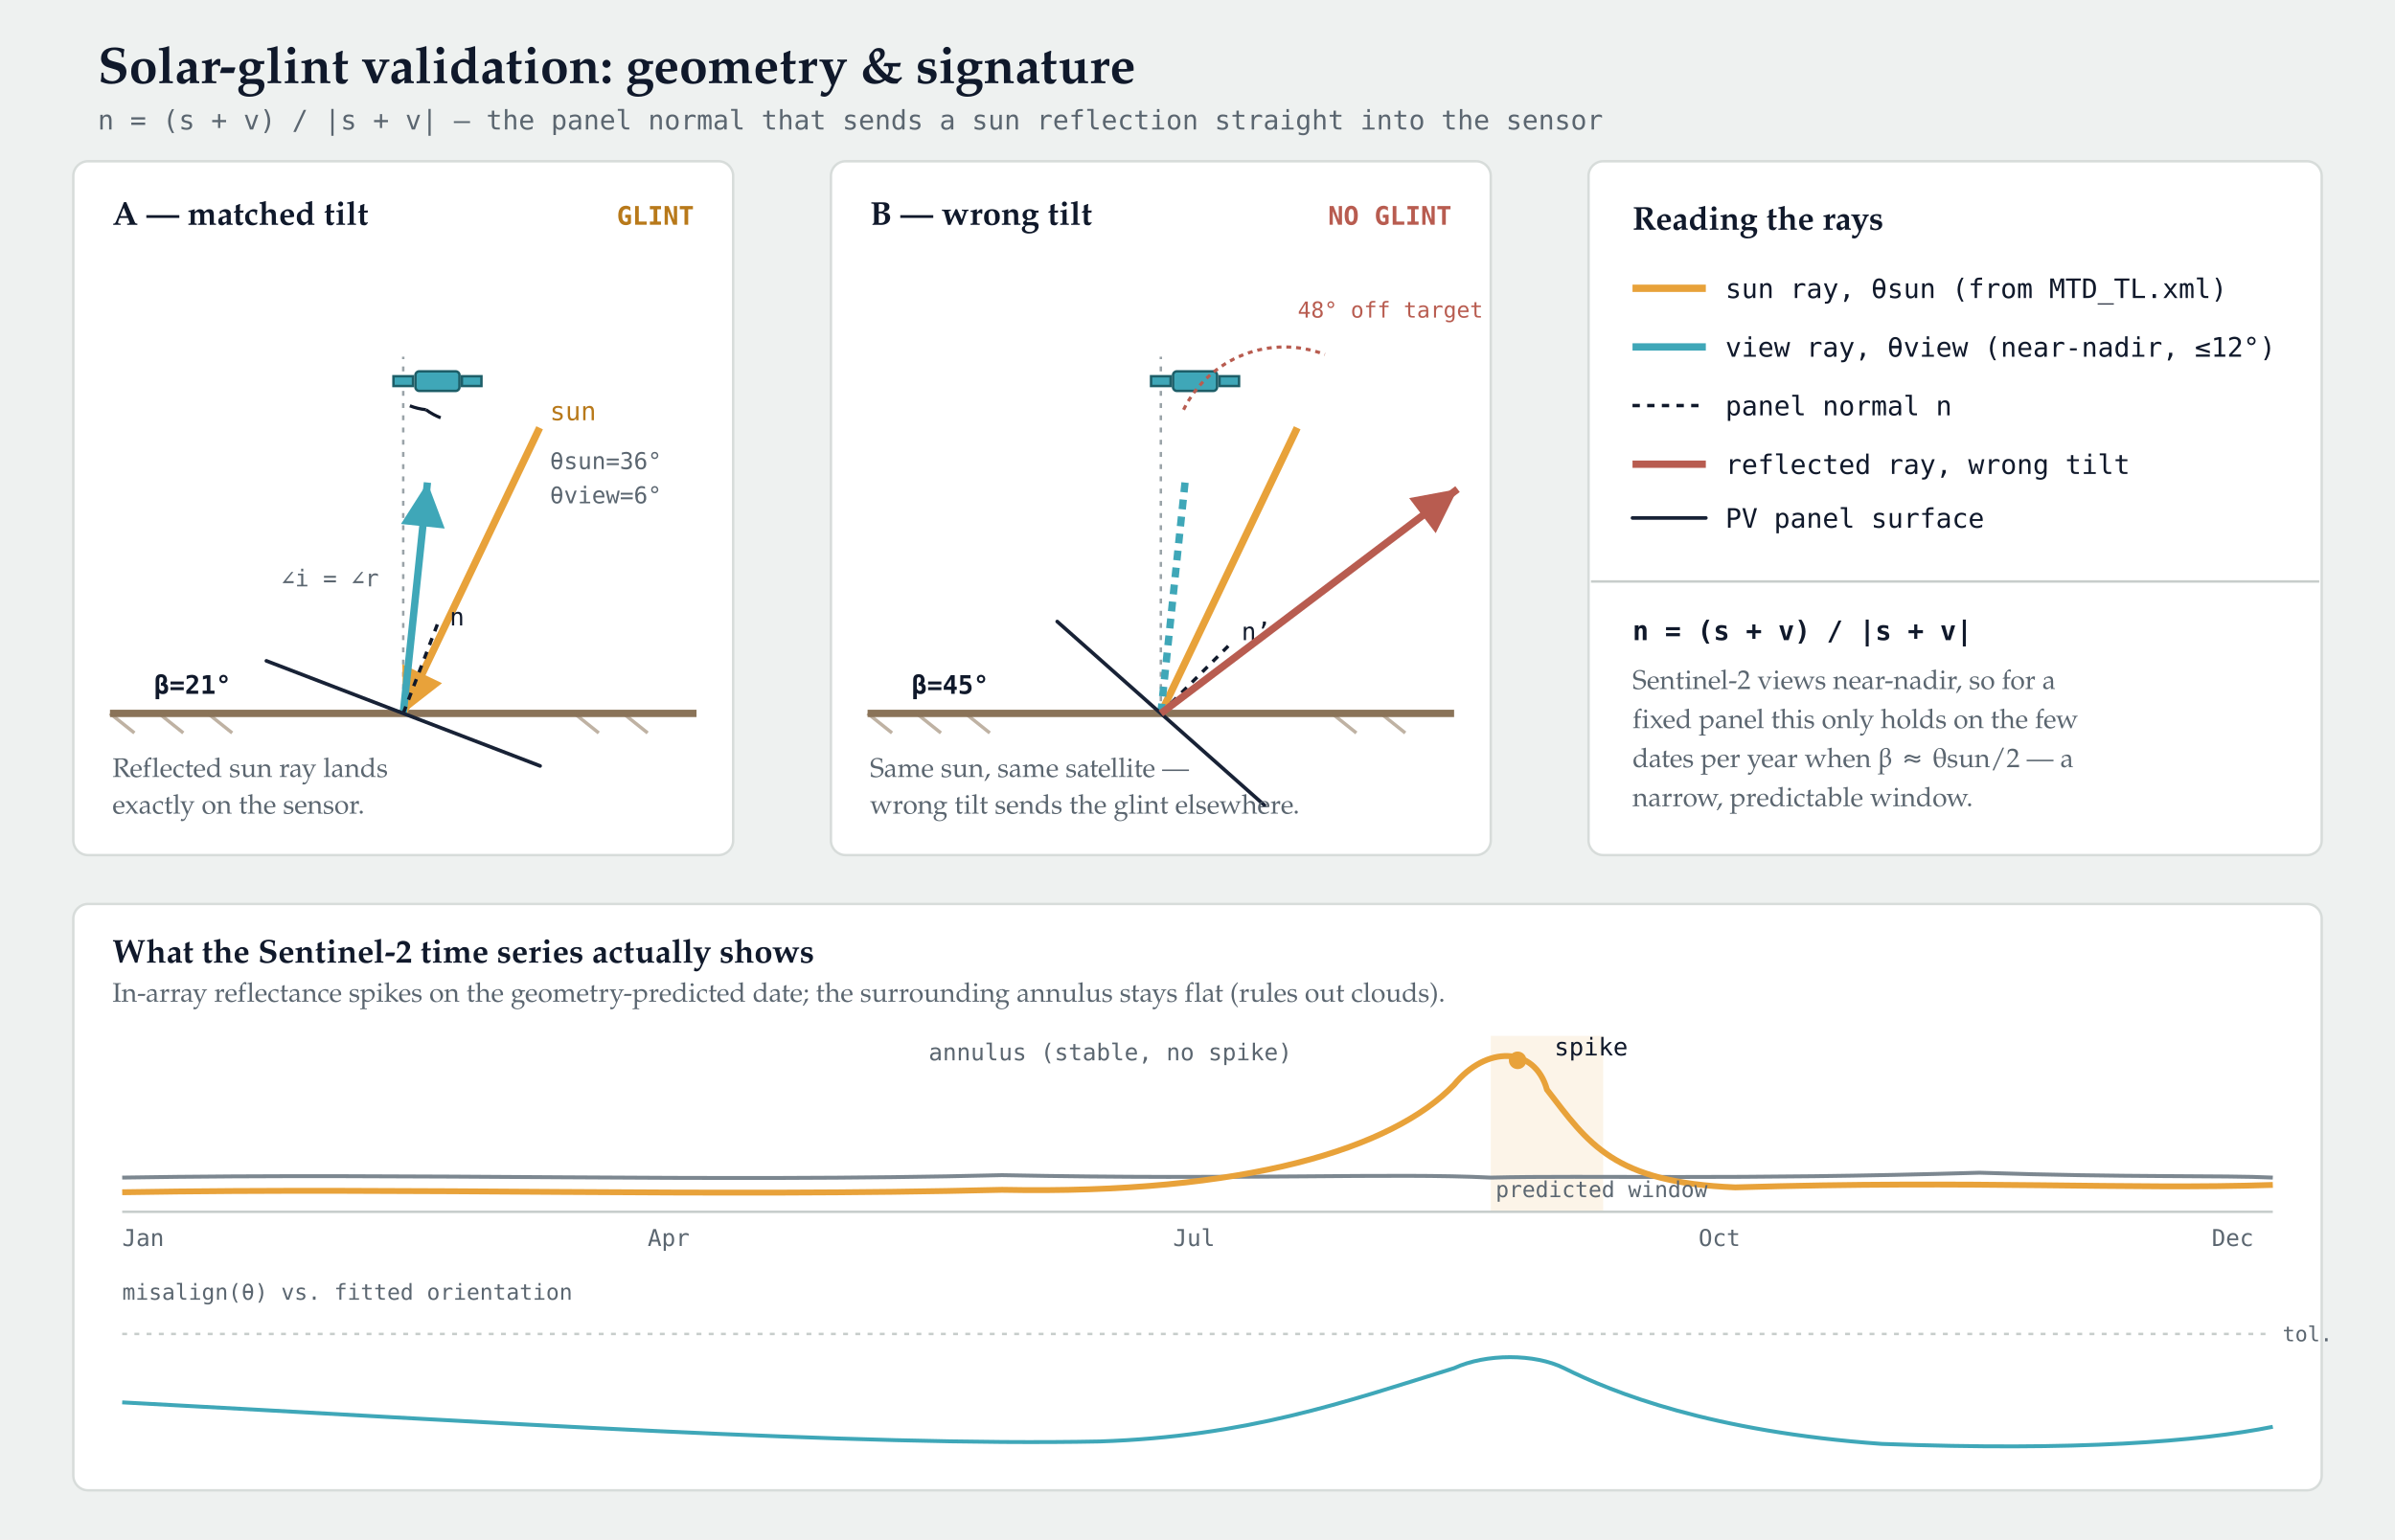
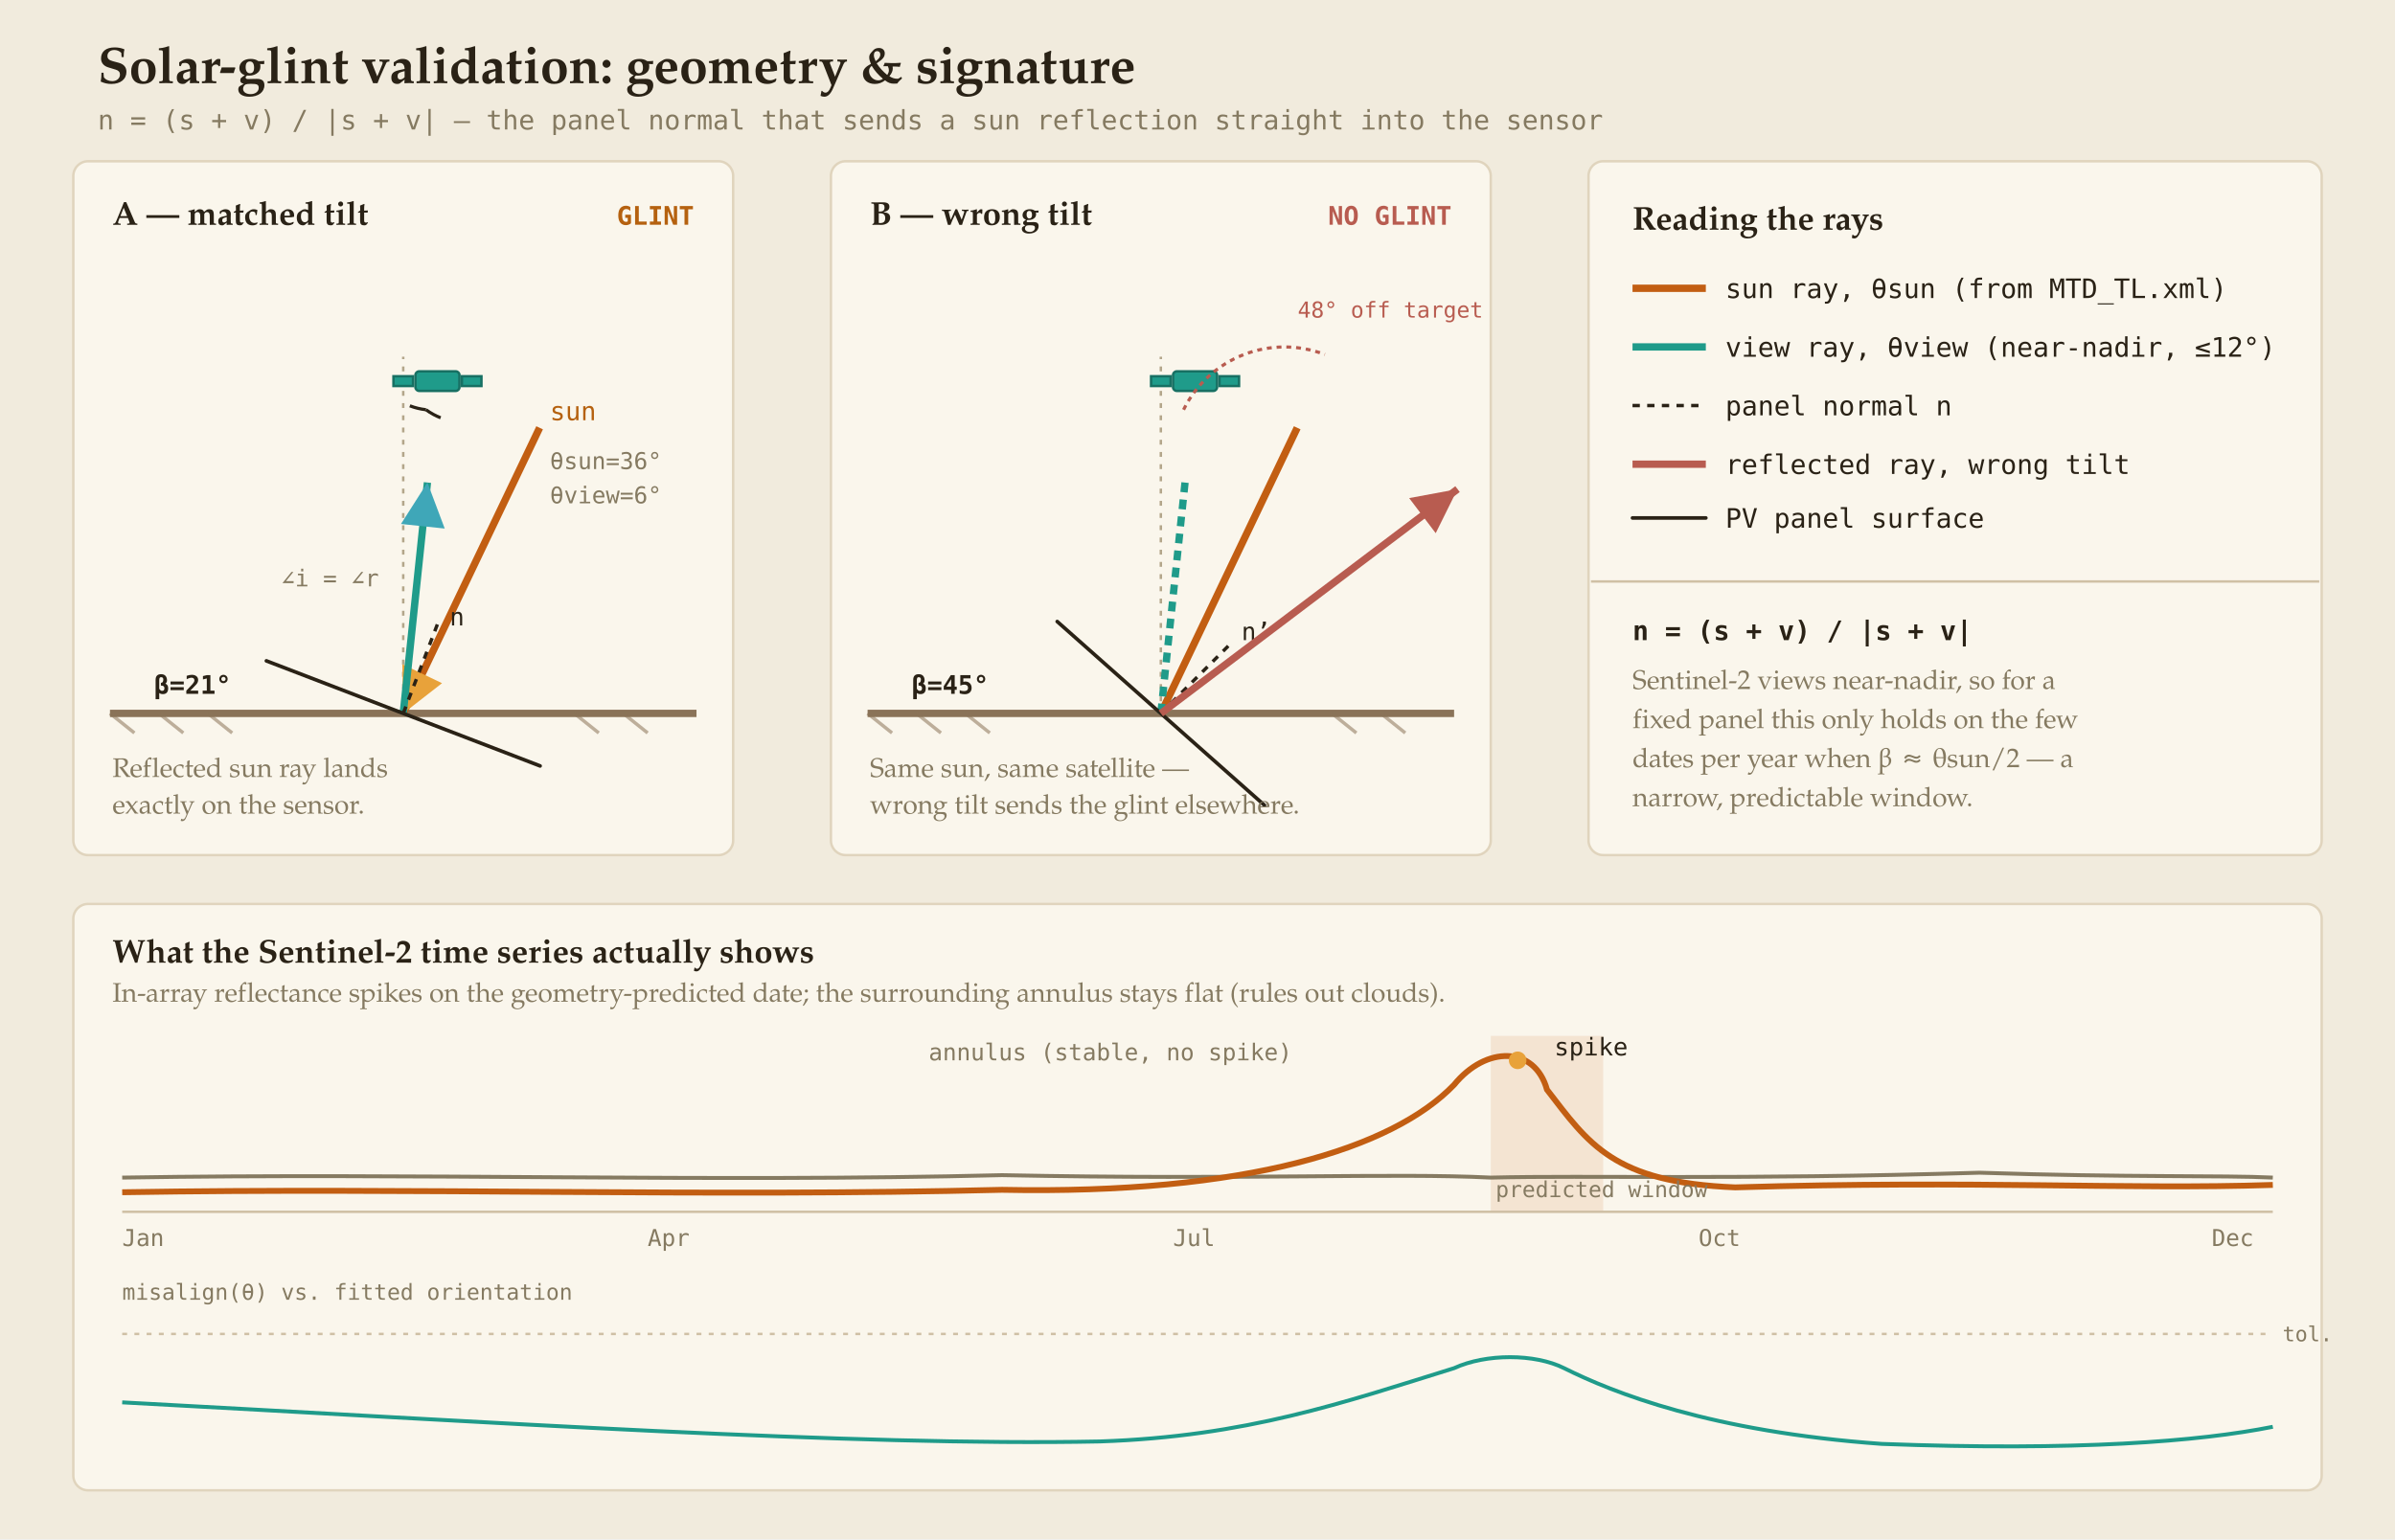
<svg xmlns="http://www.w3.org/2000/svg" viewBox="0 0 980 630" font-family="'Iowan Old Style','Palatino Linotype','Book Antiqua',Georgia,serif">
  <style>
-     .bg      { fill:#EEF1F0; }
-     .card    { fill:#FFFFFF; stroke:#D7DCDA; stroke-width:1; }
-     .ink     { fill:#10192B; }
-     .muted   { fill:#5B6670; }
-     .hair    { stroke:#C7CDCB; stroke-width:1; }
-     .ground  { stroke:#8A7358; stroke-width:3; }
-     .hatch   { stroke:#8A7358; stroke-width:1.4; opacity:0.55; }
-     .panel   { fill:#2E4568; stroke:#182236; stroke-width:1.5; }
-     .normal  { stroke:#10192B; stroke-width:1.4; fill:none; stroke-dasharray:3 3; }
-     .ray-sun { stroke:#E8A23A; stroke-width:3; fill:none; }
-     .ray-view{ stroke:#3FA7B8; stroke-width:3; fill:none; }
-     .ray-miss{ stroke:#B85C50; stroke-width:3; fill:none; }
-     .arc     { stroke:#10192B; stroke-width:1.3; fill:none; }
-     .arc-miss{ stroke:#B85C50; stroke-width:1.3; fill:none; }
-     .vert    { stroke:#9AA3A8; stroke-width:1; stroke-dasharray:2 3; }
-     .sat     { fill:#3FA7B8; stroke:#1D5E68; stroke-width:1; }
+     .bg      { fill:#f1ebdd; }
+     .card    { fill:#faf6ec; stroke:#e0d4bd; stroke-width:1; }
+     .ink     { fill:#2a2216; }
+     .muted   { fill:#857a61; }
+     .hair    { stroke:#cfc0a5; stroke-width:1; }
+     .ground  { stroke:#8a7358; stroke-width:3; }
+     .hatch   { stroke:#8a7358; stroke-width:1.4; opacity:0.55; }
+     .panel   { fill:#1c6fa8; stroke:#2a2216; stroke-width:1.5; }
+     .normal  { stroke:#2a2216; stroke-width:1.4; fill:none; stroke-dasharray:3 3; }
+     .ray-sun { stroke:#c25e12; stroke-width:3; fill:none; }
+     .ray-view{ stroke:#1f9b8a; stroke-width:3; fill:none; }
+     .ray-miss{ stroke:#b85c50; stroke-width:3; fill:none; }
+     .arc     { stroke:#2a2216; stroke-width:1.3; fill:none; }
+     .arc-miss{ stroke:#b85c50; stroke-width:1.3; fill:none; }
+     .vert    { stroke:#b3a68a; stroke-width:1; stroke-dasharray:2 3; }
+     .sat     { fill:#1f9b8a; stroke:#177063; stroke-width:1; }
    .mono    { font-family:'IBM Plex Mono','SF Mono',ui-monospace,Menlo,Consolas,monospace; }
-     .chart-array  { stroke:#E8A23A; stroke-width:2.4; fill:none; }
-     .chart-ring   { stroke:#7C8790; stroke-width:1.6; fill:none; }
-     .chart-mis    { stroke:#3FA7B8; stroke-width:1.6; fill:none; }
-     .band    { fill:#E8A23A; opacity:0.12; }
-     .badge-ok  { fill:#B8791A; }
-     .badge-bad { fill:#B85C50; }
+     .chart-array  { stroke:#c25e12; stroke-width:2.4; fill:none; }
+     .chart-ring   { stroke:#857a61; stroke-width:1.6; fill:none; }
+     .chart-mis    { stroke:#1f9b8a; stroke-width:1.6; fill:none; }
+     .band    { fill:#c25e12; opacity:0.12; }
+     .badge-ok  { fill:#b5610f; }
+     .badge-bad { fill:#b85c50; }
    @media (prefers-color-scheme: dark) {
-       .bg      { fill:#10192B; }
-       .card    { fill:#152036; stroke:#2A374D; }
-       .ink     { fill:#EDEFEF; }
-       .muted   { fill:#9AA7B0; }
-       .hair    { stroke:#2A374D; }
-       .ground  { stroke:#A7906F; }
-       .hatch   { stroke:#A7906F; }
-       .panel   { fill:#5B7BAE; stroke:#0D1524; }
-       .normal  { stroke:#EDEFEF; }
-       .arc     { stroke:#EDEFEF; }
-       .vert    { stroke:#455063; }
-       .band    { opacity:0.18; }
-       .badge-ok  { fill:#F2B863; }
+       .bg      { fill:#100d09; }
+       .card    { fill:#1a160f; stroke:#3a2d16; }
+       .ink     { fill:#f7f1e6; }
+       .muted   { fill:#93866c; }
+       .hair    { stroke:#3a2d16; }
+       .ground  { stroke:#a7906f; }
+       .hatch   { stroke:#a7906f; }
+       .panel   { fill:#4fb2e8; stroke:#0c0a07; }
+       .normal  { stroke:#f7f1e6; }
+       .arc     { stroke:#f7f1e6; }
+       .vert    { stroke:#4a3a1c; }
+       .ray-sun { stroke:#f5a623; }
+       .ray-view{ stroke:#2fd9c4; }
+       .ray-miss{ stroke:#e08272; }
+       .arc-miss{ stroke:#e08272; }
+       .sat     { fill:#2fd9c4; stroke:#0c0a07; }
+       .chart-array { stroke:#f5a623; }
+       .chart-ring  { stroke:#93866c; }
+       .chart-mis   { stroke:#2fd9c4; }
+       .band    { fill:#f5a623; opacity:0.18; }
+       .badge-ok  { fill:#ffbf5c; }
+       .badge-bad { fill:#e08272; }
    }
  </style>
  <rect class="bg" x="0" y="0" width="980" height="630" />
  <text x="40" y="34" class="ink" font-size="21" font-weight="600">Solar-glint validation: geometry &amp; signature</text>
  <text x="40" y="53" class="muted mono" font-size="11">n = (s + v) / |s + v| — the panel normal that sends a sun reflection straight into the sensor</text>
  <g transform="translate(30,66)">
    <rect class="card" x="0" y="0" width="270" height="284" rx="6" />
    <text x="16" y="26" class="ink" font-size="13.5" font-weight="600">A — matched tilt</text>
    <text x="254" y="26" class="badge-ok mono" font-size="10.5" font-weight="600" text-anchor="end">GLINT</text>
    <g transform="translate(15,46)">
      <line class="ground" x1="0" y1="180" x2="240" y2="180" />
      <line class="hatch" x1="10" y1="188" x2="0" y2="180" />
      <line class="hatch" x1="30" y1="188" x2="20" y2="180" />
      <line class="hatch" x1="50" y1="188" x2="40" y2="180" />
      <line class="hatch" x1="200" y1="188" x2="190" y2="180" />
      <line class="hatch" x1="220" y1="188" x2="210" y2="180" />
      <line class="vert" x1="120" y1="180" x2="120" y2="34" />
      <g transform="translate(134,44)">
        <rect class="sat" x="-9" y="-4" width="18" height="8" rx="1.5" />
        <rect class="sat" x="-18" y="-2" width="8" height="4" />
        <rect class="sat" x="10" y="-2" width="8" height="4" />
      </g>
      <line class="ray-sun" x1="175.8" y1="63.1" x2="120" y2="180" marker-end="url(#arrowSun)" />
      <text x="180" y="60" class="badge-ok mono" font-size="10.5">sun</text>
      <line class="ray-view" x1="120" y1="180" x2="129.9" y2="85.5" marker-end="url(#arrowView)" />
      <line class="normal" x1="120" y1="180" x2="134.3" y2="142.7" />
      <text x="139" y="144" class="ink mono" font-size="10">n</text>
      <line class="panel" x1="64" y1="158.5" x2="176" y2="201.5" stroke-width="7" stroke-linecap="round" />
      <path class="arc" d="M 135.3 59.0 A 26 26 0 0 1 129.3 55.7" />
      <path class="arc" d="M 129.3 55.7 A 26 26 0 0 1 122.7 54.1" />
      <text x="70" y="128" class="muted mono" font-size="9.5">∠i = ∠r</text>
      <text x="180" y="80" class="muted mono" font-size="9.5">θsun=36°</text>
      <text x="180" y="94" class="muted mono" font-size="9.5">θview=6°</text>
      <text x="18" y="172" class="ink mono" font-size="10.5" font-weight="600">β=21°</text>
    </g>
    <text x="16" y="252" class="muted" font-size="11">Reflected sun ray lands</text>
    <text x="16" y="267" class="muted" font-size="11">exactly on the sensor.</text>
  </g>
  <g transform="translate(340,66)">
    <rect class="card" x="0" y="0" width="270" height="284" rx="6" />
    <text x="16" y="26" class="ink" font-size="13.5" font-weight="600">B — wrong tilt</text>
    <text x="254" y="26" class="badge-bad mono" font-size="10.5" font-weight="600" text-anchor="end">NO GLINT</text>
    <g transform="translate(15,46)">
      <line class="ground" x1="0" y1="180" x2="240" y2="180" />
      <line class="hatch" x1="10" y1="188" x2="0" y2="180" />
      <line class="hatch" x1="30" y1="188" x2="20" y2="180" />
      <line class="hatch" x1="50" y1="188" x2="40" y2="180" />
      <line class="hatch" x1="200" y1="188" x2="190" y2="180" />
      <line class="hatch" x1="220" y1="188" x2="210" y2="180" />
      <line class="vert" x1="120" y1="180" x2="120" y2="34" />
      <g transform="translate(134,44)">
        <rect class="sat" x="-9" y="-4" width="18" height="8" rx="1.5" />
        <rect class="sat" x="-18" y="-2" width="8" height="4" />
        <rect class="sat" x="10" y="-2" width="8" height="4" />
      </g>
      <line class="ray-sun" x1="175.8" y1="63.1" x2="120" y2="180" />
      <line class="ray-view" x1="120" y1="180" x2="129.9" y2="85.5" stroke-dasharray="4 3" />
      <line class="normal" x1="120" y1="180" x2="148.3" y2="151.7" />
      <text x="153" y="150" class="ink mono" font-size="10">n’</text>
      <line class="panel" x1="77.6" y1="142.4" x2="162.4" y2="217.6" stroke-width="7" stroke-linecap="round" />
      <line class="ray-miss" x1="120" y1="180" x2="241.4" y2="88.2" marker-end="url(#arrowMiss)" />
      <path class="arc-miss" d="M 129.3 55.7 A 46 46 0 0 1 187.1 33.1" stroke-dasharray="2 2" />
      <text x="176" y="18" class="badge-bad mono" font-size="9">48° off target</text>
      <text x="18" y="172" class="ink mono" font-size="10.5" font-weight="600">β=45°</text>
    </g>
    <text x="16" y="252" class="muted" font-size="11">Same sun, same satellite —</text>
    <text x="16" y="267" class="muted" font-size="11">wrong tilt sends the glint elsewhere.</text>
  </g>
  <g transform="translate(650,66)">
    <rect class="card" x="0" y="0" width="300" height="284" rx="6" />
    <text x="18" y="28" class="ink" font-size="13.5" font-weight="600">Reading the rays</text>
    <line x1="18" y1="52" x2="48" y2="52" class="ray-sun" />
    <text x="56" y="56" class="ink mono" font-size="11">sun ray, θsun (from MTD_TL.xml)</text>
    <line x1="18" y1="76" x2="48" y2="76" class="ray-view" />
    <text x="56" y="80" class="ink mono" font-size="11">view ray, θview (near-nadir, ≤12°)</text>
    <line x1="18" y1="100" x2="48" y2="100" class="normal" />
    <text x="56" y="104" class="ink mono" font-size="11">panel normal n</text>
    <line x1="18" y1="124" x2="48" y2="124" class="ray-miss" />
    <text x="56" y="128" class="ink mono" font-size="11">reflected ray, wrong tilt</text>
    <line x1="18" y1="146" x2="48" y2="146" stroke-width="7" stroke-linecap="round" class="panel" />
    <text x="56" y="150" class="ink mono" font-size="11">PV panel surface</text>
    <line x1="1" y1="172" x2="299" y2="172" class="hair" />
    <text x="18" y="196" class="ink mono" font-size="11" font-weight="600">n = (s + v) / |s + v|</text>
    <text x="18" y="216" class="muted" font-size="11">Sentinel-2 views near-nadir, so for a</text>
    <text x="18" y="232" class="muted" font-size="11">fixed panel this only holds on the few</text>
    <text x="18" y="248" class="muted" font-size="11">dates per year when β ≈ θsun/2 — a</text>
    <text x="18" y="264" class="muted" font-size="11">narrow, predictable window.</text>
  </g>
  <g transform="translate(30,370)">
    <rect class="card" x="0" y="0" width="920" height="240" rx="6" />
    <text x="16" y="24" class="ink" font-size="13.5" font-weight="600">What the Sentinel-2 time series actually shows</text>
    <text x="16" y="40" class="muted" font-size="11">In-array reflectance spikes on the geometry-predicted date; the surrounding annulus stays flat (rules out clouds).</text>
    <g transform="translate(20,54)">
      <rect class="band" x="560" y="0" width="46" height="72" />
      <text x="330" y="10" class="muted mono" font-size="9.5">annulus (stable, no spike)</text>
      <path class="chart-ring" d="M0,58 C 120,56 240,60 360,57 C 460,59 520,56 560,58                                     C 600,57 660,59 760,56 C 820,58 860,57 880,58" />
      <path class="chart-array" d="M0,64 C 120,62 240,66 360,63                                     C 460,65 520,46 545,20                                     C 558,4 578,4 583,22                                     C 600,44 610,60 660,62                                     C 760,59 820,63 880,61" />
      <circle cx="571" cy="10" r="3.6" fill="#E8A23A" />
      <text x="586" y="8" class="ink mono" font-size="10">spike</text>
      <text x="562" y="66" class="muted mono" font-size="9">predicted window</text>
      <line class="hair" x1="0" y1="72" x2="880" y2="72" />
      <text x="0" y="86" class="muted mono" font-size="9.5">Jan</text>
      <text x="215" y="86" class="muted mono" font-size="9.5">Apr</text>
      <text x="430" y="86" class="muted mono" font-size="9.5">Jul</text>
      <text x="645" y="86" class="muted mono" font-size="9.5">Oct</text>
      <text x="855" y="86" class="muted mono" font-size="9.5">Dec</text>
      <text x="0" y="108" class="muted mono" font-size="9">misalign(θ) vs. fitted orientation</text>
      <line class="hair" x1="0" y1="122" x2="880" y2="122" stroke-dasharray="2 3" />
      <text x="884" y="125" class="muted mono" font-size="8.5">tol.</text>
      <path class="chart-mis" d="M0,150 C 150,158 300,168 400,166 C 460,164 500,150 545,136                                   C 558,130 578,130 590,136                                   C 610,146 650,162 720,167 C 800,170 850,166 880,160" />
    </g>
  </g>
  <defs>
    <marker id="arrowSun" markerWidth="8" markerHeight="8" refX="6" refY="3" orient="auto">
      <path d="M0,0 L6,3 L0,6 Z" fill="#E8A23A" />
    </marker>
    <marker id="arrowView" markerWidth="8" markerHeight="8" refX="6" refY="3" orient="auto">
      <path d="M0,0 L6,3 L0,6 Z" fill="#3FA7B8" />
    </marker>
    <marker id="arrowMiss" markerWidth="8" markerHeight="8" refX="6" refY="3" orient="auto">
      <path d="M0,0 L6,3 L0,6 Z" fill="#B85C50" />
    </marker>
  </defs>
</svg>
